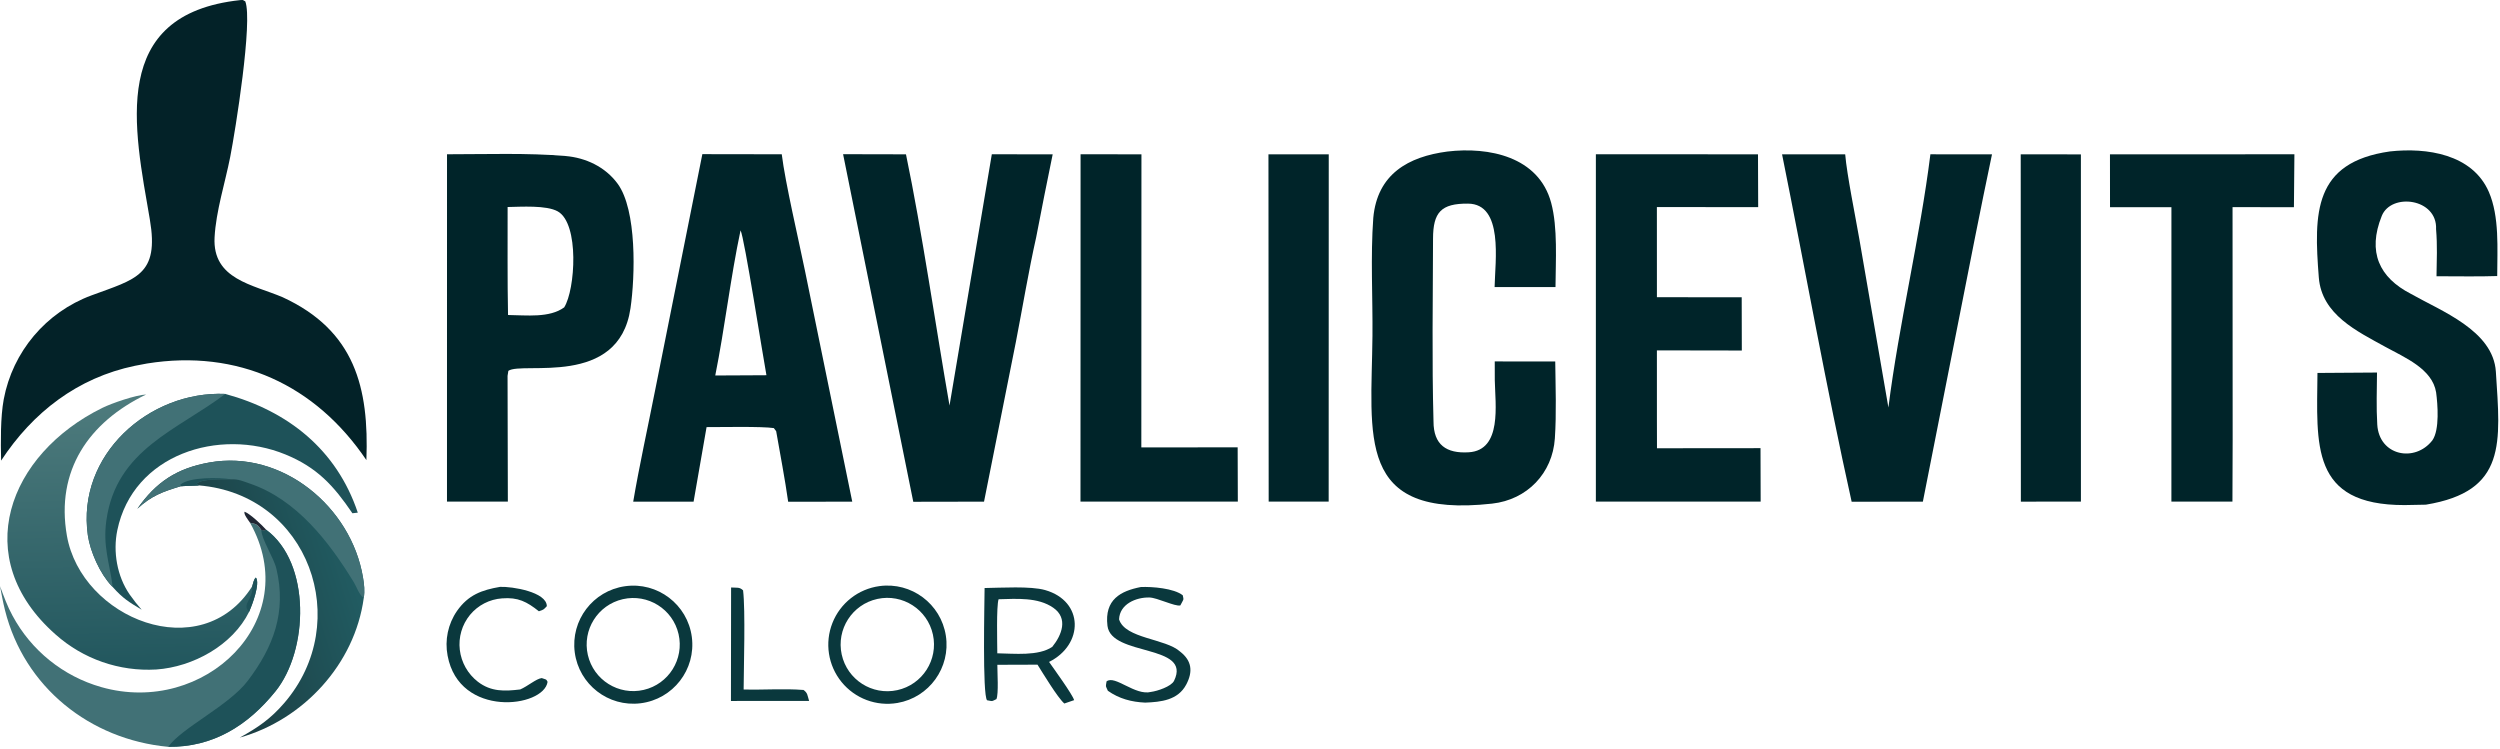
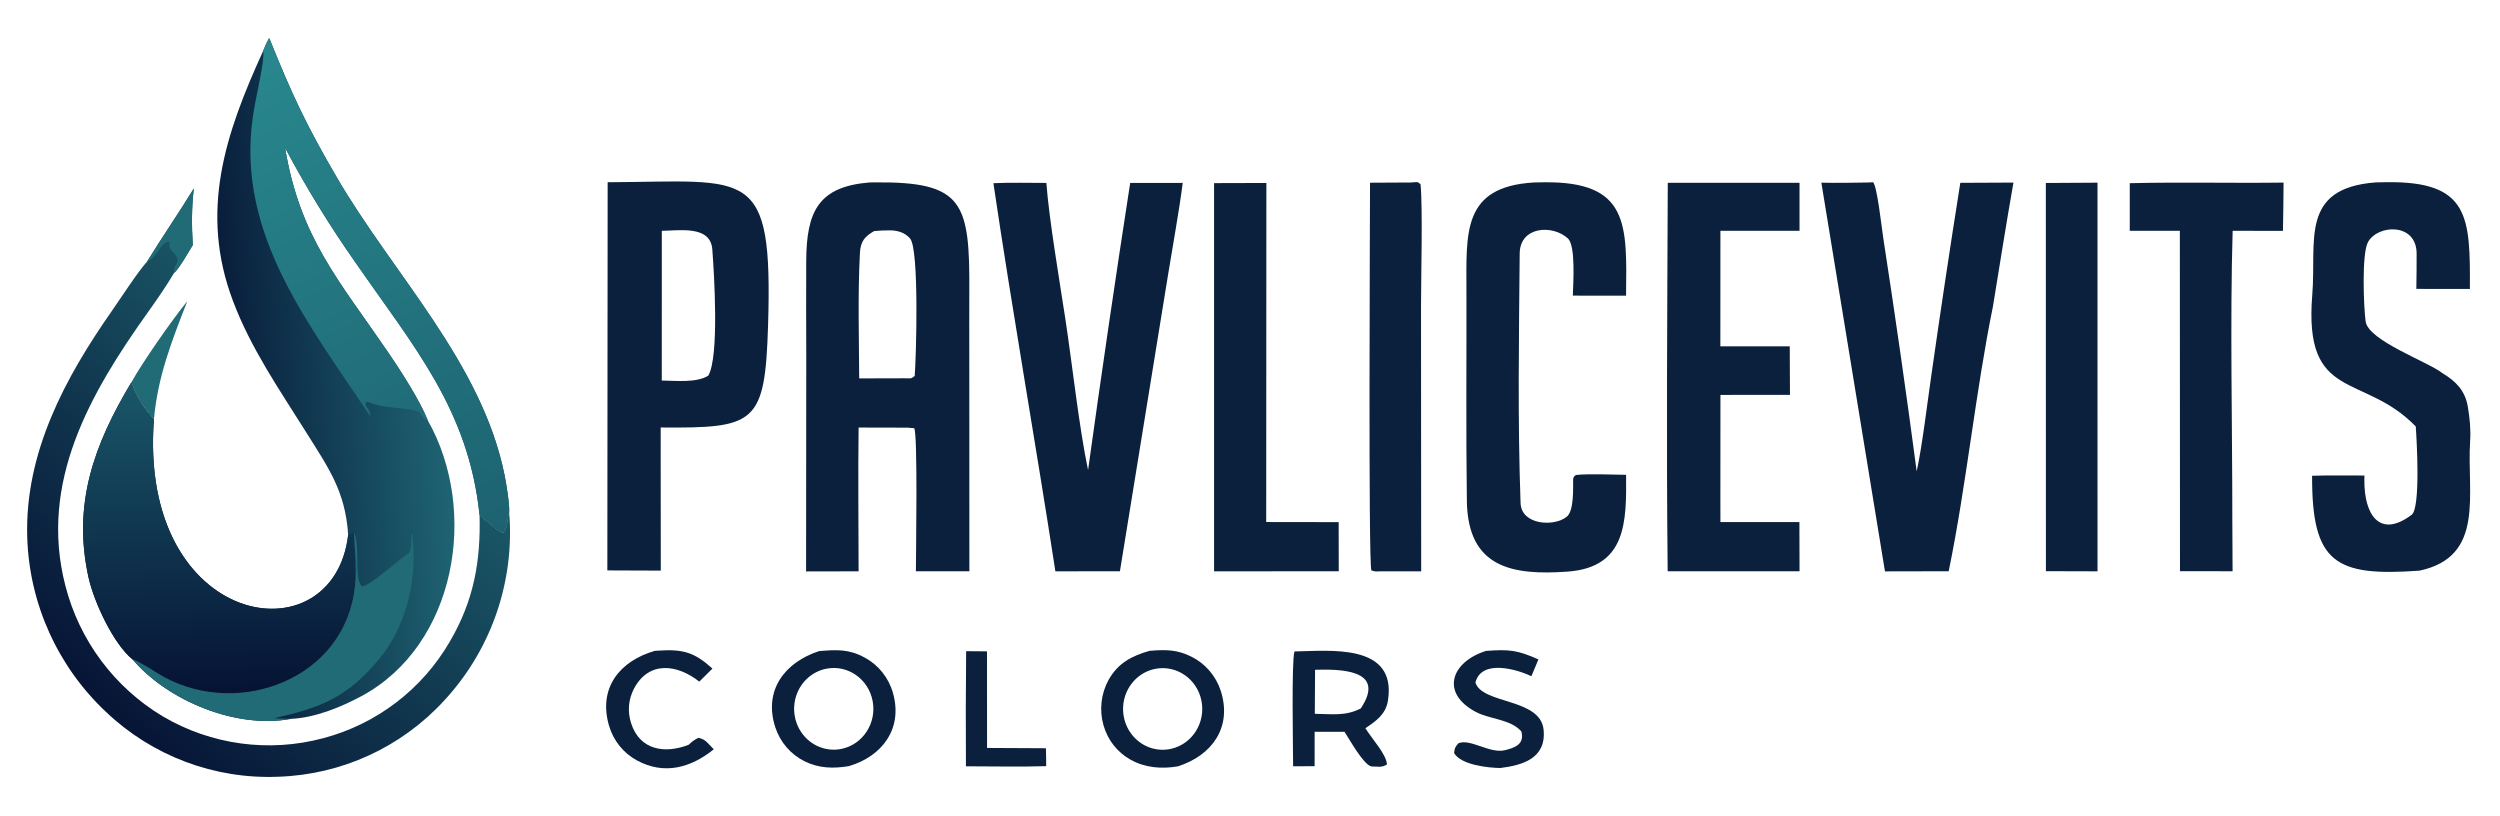
- <svg xmlns="http://www.w3.org/2000/svg" width="1095" height="328" viewBox="0 0 1095 328" fill="none">
-   <path d="M342.409 67.574C343.914 79.932 349.916 105.557 352.581 118.603L373.287 219.734L345.218 219.759C343.835 209.927 341.683 198.757 339.965 188.88L338.938 187.504C333.9 186.712 315.5 187.077 309.477 187.072L303.79 219.721L277.344 219.732C279.952 204.337 283.798 186.878 286.847 171.423L307.63 67.519L342.409 67.574ZM324.359 100.895C319.994 121.431 317.452 143.684 313.285 164.462L325.185 164.405L335.7 164.349C334.151 156.144 326.008 103.807 324.359 100.895Z" fill="#002429" />
-   <path d="M195.791 67.57C212.503 67.582 231.205 66.908 247.743 68.337C256.503 69.093 265.071 73.027 270.535 80.483C278.999 92.032 278.205 121.013 276.153 135.026C271.037 169.975 228.735 158.172 222.66 162.427L222.31 164.633L222.437 219.692L195.777 219.691L195.791 67.57ZM244.308 92.594C239.366 89.806 228.238 90.569 222.334 90.674C222.368 106.292 222.204 122.394 222.518 137.974C230.539 138.064 240.679 139.343 247.12 134.626C251.992 126.854 253.831 97.965 244.308 92.594Z" fill="#002429" />
-   <path d="M1046.8 66.324C1062.84 64.559 1082.88 67.446 1090.1 84.031C1094.82 94.891 1093.8 109.097 1093.78 120.907C1085.4 121.201 1075.68 120.979 1067.19 120.997C1067.3 114.049 1067.6 107.439 1067 100.399C1067.61 86.833 1047.35 84.328 1043.22 94.556C1036.81 110.452 1042.18 121.569 1055.86 128.646C1069.11 136.213 1092.03 144.706 1093.19 162.805C1095.17 193.862 1098.09 215.214 1062.54 221.047C1059.43 221.146 1056.31 221.205 1053.19 221.225C1011.78 221.296 1014.79 194.703 1015.05 163.353L1041.13 163.17C1041.07 170.808 1040.78 178.205 1041.24 185.949C1042.05 199.684 1057.76 202.71 1065.38 192.871C1068.62 188.252 1067.7 176.982 1067.02 171.87C1065.37 161.5 1053.1 156.519 1044.81 151.938C1032.46 145.105 1016.92 137.852 1015.64 121.55C1013.42 93.183 1013.32 71.097 1046.8 66.324Z" fill="#002429" />
-   <path d="M633.955 66.37C652.129 64.213 673.936 68.574 679.399 88.785C682.349 99.702 681.37 114.259 681.308 125.733L654.634 125.731C654.858 114.361 658.624 89.32 642.999 89.189C631.188 89.09 627.699 92.977 627.67 104.535C627.604 131.255 627.15 157.894 627.874 184.576C627.869 194.833 633.513 198.709 643.325 198.102C658.013 197.191 654.899 177.117 654.717 166.521L654.698 158.306L681.196 158.319C681.322 169.35 681.764 181.125 681.027 192.039C680.003 207.224 668.971 218.879 653.53 220.588C593.478 227.235 600.725 191.098 601.138 147.136C601.295 130.521 600.261 112.21 601.497 95.444C603.247 76.166 616.911 68.608 633.955 66.37Z" fill="#002429" />
-   <path d="M845.513 67.582L872.496 67.598C869.956 79.697 867.481 91.81 865.071 103.937L842.216 219.722L811.022 219.76C799.943 169.964 790.651 117.678 780.543 67.591L808.195 67.583C808.932 76.5 812.723 95.025 814.363 104.558L827.121 178.488C831.682 142.218 841.005 103.763 845.513 67.582Z" fill="#002429" />
-   <path d="M369.273 67.535L396.82 67.596C403.91 101.688 409.818 142.852 415.889 177.637L434.416 67.573L461.076 67.598C458.579 79.699 456.169 91.817 453.844 103.951C450.6 118.316 447.798 135.168 444.952 149.793L431.006 219.724L400.013 219.781L369.273 67.535Z" fill="#002429" />
-   <path d="M698.994 67.559L770.003 67.594L770.084 90.727L725.714 90.694L725.728 130.187L762.865 130.191L762.916 153.529L725.721 153.465L725.729 184.224L725.758 196.337L771.106 196.294L771.168 219.711H698.988L698.994 67.559Z" fill="#002429" />
-   <path d="M924.164 67.588L1004.95 67.582L1004.74 90.766L977.855 90.718L977.904 192.419L977.807 219.69L951.072 219.716L951.084 90.756L924.186 90.752L924.164 67.588Z" fill="#002429" />
-   <path d="M473.289 67.562L499.953 67.597L499.904 195.965L542.094 195.933L542.167 219.704L473.25 219.714L473.289 67.562Z" fill="#002429" />
-   <path d="M555.582 67.611L581.991 67.609L581.957 219.695L555.68 219.704L555.582 67.611Z" fill="#002429" />
-   <path d="M885.074 67.606L911.434 67.615L911.444 219.692L885.138 219.723L885.074 67.606Z" fill="#002429" />
-   <path d="M385.197 256.716C399.193 254.812 412.133 264.473 414.284 278.434C416.434 292.393 407.001 305.501 393.08 307.896C383.856 309.482 374.492 305.969 368.591 298.704C362.688 291.44 361.166 281.556 364.608 272.852C368.051 264.148 375.923 257.978 385.197 256.716ZM408.62 277.952C406.215 266.927 395.333 259.936 384.306 262.329C373.262 264.726 366.257 275.626 368.666 286.667C371.075 297.709 381.982 304.702 393.021 302.282C404.044 299.866 411.026 288.977 408.62 277.952Z" fill="#0A383D" />
-   <path d="M273.773 256.765C288.007 254.759 301.145 264.746 303.021 278.997C304.897 293.248 294.79 306.293 280.522 308.038C266.438 309.761 253.597 299.814 251.744 285.746C249.893 271.678 259.722 258.746 273.773 256.765ZM297.213 277.749C294.695 266.789 283.78 259.939 272.816 262.436C261.824 264.94 254.952 275.89 257.476 286.878C260.001 297.864 270.963 304.717 281.945 302.174C292.9 299.635 299.731 288.707 297.213 277.749Z" fill="#0A383D" />
-   <path d="M431.252 257.556C438.248 257.463 451.408 256.63 457.762 258.447C474.83 263.331 474.714 282.339 459.491 289.926C461.423 292.699 469.909 304.37 470.463 306.666L466.173 308.139C463.17 305.475 456.792 294.864 454.428 291.125L436.837 291.183C436.822 294.439 437.454 303.892 436.434 306.215C434.025 307.345 435.099 307.176 432.326 306.709C430.26 304.276 431.216 263.875 431.252 257.556ZM461.357 266.211C454.609 261.492 445.216 262.283 437.377 262.474C436.378 265.528 436.801 281.748 436.82 286.148C444.225 286.262 454.777 287.45 460.89 283.327C465.063 278.166 467.976 270.837 461.357 266.211Z" fill="#0A383D" />
-   <path d="M499.639 257.123C504.619 256.895 514.164 257.668 518.048 260.733C518.609 263.06 518.368 262.407 516.978 265.184C514.586 265.72 506.911 261.784 503.445 261.701C497.599 261.559 490.39 264.59 490.154 271.289C492.804 279.768 510.548 279.631 516.904 285.416C522.015 289.39 522.588 294.136 519.567 299.843C515.932 306.71 508.507 307.477 501.595 307.747C495.586 307.477 490.167 306.042 485.24 302.559C484.154 300.042 484.293 301.126 484.671 298.454C488.351 295.51 497.179 304.884 504.217 303.043C506.811 302.713 513.008 300.71 514.234 298.202C522.18 281.954 486.701 287.681 485.069 274.104C483.677 262.548 490.923 258.848 499.639 257.123Z" fill="#0A383D" />
-   <path d="M219.037 257.048C224.304 256.835 239.455 259.261 239.514 265.504C238.034 267.107 238.114 267.019 236.032 267.738C230.752 263.543 226.92 261.527 219.906 262.086C214.425 262.469 209.343 265.088 205.85 269.331C202.35 273.613 200.741 279.136 201.395 284.63C202.055 290.155 204.901 295.186 209.298 298.596C215.074 303.041 221.026 302.798 227.84 301.981C231.139 300.574 234.908 297.252 237.288 297C239.161 297.698 239.228 297.337 239.842 298.655C238.15 310.004 201.145 314.619 196.052 287.184C194.737 280.352 196.23 273.279 200.192 267.561C205.123 260.552 211.028 258.422 219.037 257.048Z" fill="#0A383D" />
-   <path d="M320.218 257.32C322.891 257.498 323.881 257.053 325.466 258.574C326.534 267.324 325.764 292.311 325.711 302C334.534 302.241 343.128 301.517 351.951 302.204C353.814 303.576 353.58 304.435 354.391 307.013L320.152 307.024L320.218 257.32Z" fill="#0A383D" />
-   <path d="M105.22 0.044C106.748 -0.003 106.029 -0.154 107.433 0.602C110.787 9.22 103.102 57.152 100.822 68.787C98.65 79.881 94.588 92.448 93.981 103.995C93.016 122.396 110.78 124.629 123.799 130.186C155.538 144.815 161.659 169.943 160.477 201.523C138.191 168.52 104.124 152.837 64.416 159.211C62.645 159.518 60.877 159.854 59.117 160.217C33.995 165.443 14.368 180.576 0.486 201.747C0.301 193.562 0.185 182.744 1.635 174.899C5.555 154.024 20.149 136.741 40.072 129.379C59.545 122.182 69.817 120.592 65.636 96.161C58.776 56.063 47.483 6.259 105.22 0.044Z" fill="#032228" />
-   <path d="M109.142 267.911C101.882 282.653 84.474 292.133 68.461 293.239C52.299 294.194 36.422 288.673 24.338 277.898C-13.752 244.298 3.74 198.924 44.757 178.684C49.118 176.532 59.504 173.003 64.023 172.785C38.773 184.983 24.36 206.187 29.293 234.577C35.604 270.901 88.051 292.211 110.456 256.822C110.806 255.636 111.173 253.644 112.07 252.972C114.084 255.39 110.314 265.299 109.142 267.911Z" fill="url(#paint0_linear_207_116)" />
-   <path d="M110.458 256.823C110.808 255.637 111.175 253.645 112.072 252.973C114.086 255.391 110.316 265.3 109.144 267.912C105.55 264.792 111.175 262.257 110.458 256.823Z" fill="#1E5259" />
-   <path d="M109.521 228.973C112.219 229.479 112.816 229.671 114.46 232.146C115.995 232.374 115.329 232.518 116.569 232.015C136.294 246.588 135.158 284.834 120.628 302.831C108.505 317.846 93.248 327.353 73.665 327.111C39.441 323.926 10.602 300.991 2.176 267.232C1.317 263.793 0.673 260.215 0 256.732C1.633 261.115 3.219 265.541 5.471 269.646C13.656 284.903 27.672 296.194 44.321 300.941C89.507 313.87 133.468 271.712 109.521 228.973Z" fill="#417176" />
-   <path d="M114.463 232.147C115.998 232.375 115.332 232.519 116.572 232.016C136.297 246.589 135.161 284.835 120.631 302.832C108.508 317.847 93.251 327.354 73.668 327.112C79.772 318.615 100.216 309.139 108.54 298.166C119.747 283.391 125.588 268.077 121.052 249.091C119.866 244.123 114.469 236.095 114.463 232.147Z" fill="#1E5259" />
-   <path d="M49.374 257.115L48.909 256.635C43.839 251.329 39.486 241.584 38.47 234.406C33.489 199.21 65.354 171.091 98.677 172.538C126.129 180.018 147.444 196.882 156.716 224.541L154.356 224.809C146.122 212.68 138.863 204.729 124.993 199.044C96.074 187.192 58.271 198.939 51.38 232.265C49.445 241.625 51.238 252.38 56.807 260.414C58.432 262.729 60.185 264.951 62.058 267.071C56.53 263.722 53.772 262.09 49.374 257.115Z" fill="#1E5259" />
-   <path d="M49.374 257.115L48.909 256.635C43.839 251.329 39.486 241.584 38.47 234.406C33.489 199.21 65.354 171.091 98.677 172.538C77.861 188.344 51.011 196.712 46.608 227.787C44.976 239.313 47.95 246.226 49.374 257.115Z" fill="#417176" />
-   <path d="M60.156 222.837C68.346 211.127 77.446 205.136 91.639 202.58C123.524 196.839 153.822 221.962 158.995 252.921C159.512 256.026 159.835 258.79 159.33 261.904C155.405 290.851 132.915 315.229 105.009 323.07C113.007 318.612 118.409 314.968 124.455 307.97C155.178 272.407 135.193 216.5 87.078 212.607L79.215 212.955C71.215 215.393 66.433 217.065 60.156 222.837Z" fill="url(#paint1_linear_207_116)" />
-   <path d="M60.156 222.837C68.346 211.127 77.446 205.136 91.639 202.58C123.524 196.839 153.822 221.962 158.995 252.921C159.512 256.026 159.835 258.79 159.33 261.904C157.127 260.312 156.362 257.293 154.956 254.994C144.117 237.256 129.896 218.778 109.475 211.815C106.44 210.78 104.554 209.841 101.396 209.936C97.477 209.99 88.992 209.506 86.146 211.76L87.078 212.607L79.215 212.955C71.215 215.393 66.433 217.065 60.156 222.837Z" fill="#417176" />
-   <path d="M79.215 212.954L78.969 212.278C83.09 208.771 96.097 209.176 101.396 209.935C97.477 209.989 88.992 209.505 86.146 211.759L87.078 212.606L79.215 212.954Z" fill="#1E5259" />
-   <path d="M109.522 228.973C108.808 227.863 106.589 225.195 107.115 224.125C109.442 224.939 114.871 230.056 116.57 232.015C115.33 232.518 115.996 232.374 114.461 232.146C112.817 229.671 112.22 229.479 109.522 228.973Z" fill="#1F2633" />
+ <svg xmlns="http://www.w3.org/2000/svg" width="1024" height="334" viewBox="0 0 1024 334" fill="none">
+   <path fill-rule="evenodd" clip-rule="evenodd" d="M358.04 74.709C394.789 74.303 397.265 82.848 397.027 120.076C396.977 128.105 397.028 137.003 397.023 145.105L397.057 233.991L375.152 233.994C375.159 227.044 375.969 177.444 374.447 175.388L371.841 175.169L351.681 175.123C351.438 194.522 351.67 214.57 351.679 234.016L330.176 234.06L330.246 145.364C330.222 132.556 330.149 119.579 330.229 106.779C330.357 86.586 335.211 76.454 356.147 74.731L358.04 74.709ZM364.593 94.358C362.407 94.341 360.222 94.437 358.046 94.648C354.153 96.893 352.474 98.839 352.219 103.695C351.342 120.415 351.832 138.307 351.932 154.996L370.247 154.947C373.012 154.897 372.925 155.389 374.662 153.994C375.301 145.889 376.524 102.161 372.793 97.731C370.695 95.239 367.651 94.377 364.593 94.358Z" fill="#0B203C" />
+   <path fill-rule="evenodd" clip-rule="evenodd" d="M248.894 74.645C307.17 74.377 316.599 67.602 314.598 133.338C313.366 173.809 309.355 175.39 270.622 175.1L270.618 189.279L270.661 233.726L248.77 233.639L248.894 74.645ZM291.761 102.141C291.006 92.193 278.234 94.486 271.078 94.54L271.06 155.864C276.929 155.937 285.288 156.883 290.114 153.873C294.645 146.129 292.526 112.233 291.761 102.141Z" fill="#0B203C" />
+   <path d="M462.925 74.933L484.444 74.915C482.922 86.795 480.392 100.413 478.464 112.376L458.719 233.995L432.283 234.009C424.107 180.824 414.796 128.392 406.898 75.039C413.403 74.7 421.939 74.937 428.597 74.925C429.626 89.329 434.11 115.807 436.371 130.633C439.167 148.965 441.977 175.09 445.674 192.54C451.111 153.291 456.861 114.087 462.925 74.933Z" fill="#0B203C" />
+   <path d="M764.8 74.757L767.254 74.66C768.876 76.421 770.756 93.273 771.352 97.272C776.269 129.151 780.845 161.082 785.077 193.061C787.419 182.247 789.439 164.918 791.097 153.596C794.835 127.327 798.784 101.091 802.944 74.887L824.71 74.785C821.736 91.639 819.059 108.744 816.285 125.648C809.199 160.333 805.39 199 798.186 233.983L772.082 234.035L746.031 74.826C752.301 74.977 758.529 74.847 764.8 74.757Z" fill="#0B203C" />
+   <path d="M973.105 74.707L977.431 74.624C1011.42 74.157 1011.83 88.716 1011.66 118.362L989.73 118.33C989.811 114.192 989.868 107.444 989.845 103.772C989.753 91.167 973.954 91.895 969.938 99.152C967.265 103.972 968.183 126.12 968.963 131.678C970.076 139.567 994.492 148.153 1000.52 152.913C1005.99 156.188 1009.72 160.078 1010.81 166.534C1011.63 171.392 1012.08 175.974 1011.77 180.627C1010.34 202.241 1018.08 227.934 991.061 233.738C956.583 236.233 946.888 230.729 947.037 194.872C953.921 194.645 961.528 194.787 968.47 194.771L968.447 196.659C968.332 210.759 974.654 220.771 987.814 210.856C991.554 208.036 989.868 179.745 989.489 174.671C967.919 152.461 943.503 164.875 947.106 120.774C948.907 98.755 941.782 77.093 973.105 74.707Z" fill="#0B203C" />
+   <path d="M628.439 74.732L632.279 74.665C667.435 74.216 666.353 92.06 666.035 121.119L644.237 121.088C644.354 116.126 645.48 100.739 642.214 97.67C635.989 91.928 622.568 92.632 622.468 103.821C622.166 137.826 621.6 172.082 622.825 206.049C623.151 215.116 636.6 215.84 641.745 211.649C644.781 209.175 644.307 199.924 644.362 196.167C644.658 195.043 644.5 195.553 645.436 194.565C650.204 193.992 660.825 194.41 666.049 194.484C666.193 213.582 666.334 232.406 642.023 234.136C619.558 235.736 601.206 232.638 600.829 205.23C600.44 176.956 600.718 148.096 600.655 119.767C600.653 95.323 598.735 76.428 628.439 74.732Z" fill="#0B203C" />
+   <path d="M683.116 74.883L737.086 74.875V94.534L704.683 94.539L704.659 141.859L733.084 141.847L733.17 161.738L704.694 161.754L704.671 206.958L704.691 213.845L737.039 213.834L737.091 233.977L683.079 233.982C682.512 181.251 682.933 127.655 683.116 74.883Z" fill="#0B203C" />
+   <path d="M872.348 75.036C892.967 74.522 914.524 75.07 935.352 74.789C935.339 81.353 935.194 87.988 935.097 94.556L914.497 94.544C913.379 131.117 914.381 175.32 914.358 212.401L914.464 233.985L892.921 233.95L892.867 94.537L872.35 94.543L872.348 75.036Z" fill="#0B203C" />
+   <path d="M497.281 75.007L518.709 74.945L518.638 213.822L548.317 213.865L548.351 233.997L497.286 234.011L497.281 75.007Z" fill="#0B203C" />
+   <path d="M837.973 74.951L859.134 74.82L859.143 234.014L838.005 233.955L837.973 74.951Z" fill="#0B203C" />
+   <path d="M578.025 74.751C580.59 74.642 580.374 74.186 581.857 75.459C582.795 85.059 582.053 114.009 582.05 125.747L582.117 234.025L565.199 234.019C563.477 234.104 563.449 234.18 561.716 233.651C560.435 230.978 561.152 87.663 561.163 74.84L578.025 74.751Z" fill="#0B203C" />
+   <path fill-rule="evenodd" clip-rule="evenodd" d="M335.534 266.683C342.676 266.122 347.626 265.782 354.193 269.346C359.85 272.392 364.041 277.666 365.79 283.943C369.87 298.56 361.288 309.79 347.736 313.798C341.349 314.872 335.384 314.741 329.451 311.771C323.815 308.949 319.526 303.936 317.548 297.857C312.62 282.645 321.6 271.183 335.534 266.683ZM357.441 287.177C355.761 278.172 347.36 272.24 338.607 273.878C332.862 274.952 328.12 279.125 326.189 284.806C324.258 290.486 325.437 296.798 329.274 301.334C333.112 305.87 339.018 307.931 344.739 306.731C353.456 304.904 359.121 296.183 357.441 287.177Z" fill="#0B203C" />
+   <path fill-rule="evenodd" clip-rule="evenodd" d="M470.857 266.584C477.303 266.057 482.106 265.99 488.068 269.01C493.723 271.835 498.03 276.859 500.021 282.953C504.829 297.965 496.347 309.49 482.437 313.904C475.796 315.03 469.012 314.517 463.033 311.146C457.629 308.127 453.641 303.019 451.963 296.971C450.224 290.752 450.992 284.081 454.095 278.441C458.001 271.509 463.647 268.647 470.857 266.584ZM492.11 287.018C490.333 278.114 481.978 272.307 473.304 273.945C467.523 275.038 462.766 279.271 460.875 285.007C458.982 290.743 460.25 297.086 464.186 301.585C468.122 306.084 474.112 308.035 479.842 306.685C488.438 304.659 493.889 295.922 492.11 287.018Z" fill="#0B203C" />
+   <path fill-rule="evenodd" clip-rule="evenodd" d="M530.223 266.834C544.238 266.65 572.382 263.154 568.478 287.105C567.578 292.625 563.497 295.448 559.249 298.28C562.075 302.766 567.94 309.097 568.094 313.124C565.84 314.498 564.718 313.964 561.725 313.934C558.503 313.232 552.933 303.165 550.714 299.742L538.473 299.735L538.469 313.838L529.659 313.863C529.662 307.517 528.944 270.594 530.223 266.834ZM557.387 290.17C568.219 273.833 548.099 274.109 538.653 274.341L538.546 292.369C545.636 292.475 551.143 293.392 557.387 290.17Z" fill="#0B203C" />
+   <path d="M608.729 266.605C618.19 265.916 621.498 266.262 630.139 270.091L627.262 276.968C621.156 274.074 606.801 269.937 604.328 279.555C607.09 288.503 630.951 285.885 632.258 298.875C633.447 310.681 623.553 313.452 614.531 314.58C609.475 314.514 598.408 313.319 595.597 308.444C595.867 306.271 595.933 306.218 597.318 304.473C602.014 302.334 610.283 308.774 616.306 307.303C620.243 306.34 624.552 305.007 623.162 299.606C618.763 294.552 610.177 294.632 604.51 291.619C589.656 283.72 594.637 270.932 608.729 266.605Z" fill="#0B203C" />
+   <path d="M268.155 266.601C268.806 266.552 269.458 266.508 270.111 266.469C279.852 265.875 284.531 267.246 291.813 273.851L286.425 279.188C277.517 272.163 265.843 270.427 259.671 282.087C257.391 286.425 256.968 291.534 258.501 296.201C262.084 307.43 272.471 308.782 282.026 305.084C283.775 303.543 284.056 303.236 286.09 302.196C289.205 302.933 289.669 304.274 292.368 306.903C282.946 314.53 271.992 317.539 260.833 311.432C255.358 308.467 251.27 303.384 249.48 297.317C244.884 281.756 253.915 270.729 268.155 266.601Z" fill="#0B203C" />
+   <path d="M395.731 266.723L404.277 266.793L404.299 306.358L428.408 306.482C428.517 308.703 428.488 311.56 428.521 313.813C418.237 314.168 406.079 313.862 395.643 313.88C395.544 298.161 395.574 282.442 395.731 266.723Z" fill="#0B203C" />
+   <path d="M107.82 20.802C108.611 18.886 109.159 17.373 110.286 15.598C119.422 38.384 125.383 51.117 137.966 72.686C161.287 112.661 197.476 148.681 206.711 194.788C207.375 198.102 208.834 206.889 208.55 209.957C207.249 213.801 208.452 214.93 206.156 218.199C204.07 217.959 198.547 212.719 196.421 210.948C191.957 167.875 169.604 142.191 145.623 107.548C135.037 92.479 125.395 76.767 116.752 60.503C122.87 97.239 138.66 114.626 159.078 144.447C164.029 151.678 172.049 164.133 175.252 172.236C196.194 209.284 186.85 264.322 147.992 285.172C139.455 289.753 128.94 294.01 119.173 294.444C96.864 298.663 68.754 287.102 54.256 270.049C46.529 263.844 38.547 246.674 36.317 236.745C29.514 206.461 38.612 181.913 53.852 156.536L54.299 157.844C56.037 162.925 59.385 167.793 63.049 171.752C56.551 257.553 136.604 270.468 142.607 219.096C141.442 201.142 134.566 191.693 125.3 176.897C114.331 159.384 102.841 142.86 95.464 123.381C81.54 86.616 92.238 54.84 107.82 20.802Z" fill="url(#paint0_linear_204_96)" />
+   <path d="M53.852 156.535L54.299 157.843C56.037 162.924 59.385 167.792 63.049 171.751C56.551 257.552 136.604 270.467 142.607 219.094L144.946 217.993C145.405 226.552 146.432 234.938 144.92 243.601C138.508 280.307 94.285 294.357 64.532 275.749C61.985 274.155 56.888 270.859 54.256 270.048C46.529 263.843 38.547 246.673 36.317 236.744C29.514 206.46 38.612 181.912 53.852 156.535Z" fill="url(#paint1_linear_204_96)" />
+   <path d="M107.82 20.802C108.61 18.886 109.159 17.373 110.286 15.598C119.421 38.384 125.383 51.117 137.966 72.686C161.286 112.661 197.475 148.681 206.711 194.788C207.375 198.102 208.834 206.889 208.549 209.957C207.249 213.801 208.452 214.929 206.156 218.199C204.07 217.959 198.547 212.719 196.42 210.948C191.956 167.875 169.603 142.191 145.623 107.548C135.036 92.479 125.394 76.767 116.752 60.503C122.87 97.239 138.66 114.626 159.078 144.447C164.028 151.678 172.048 164.133 175.252 172.236L173.754 171.782C173.326 171.046 171.912 168.599 171.268 168.418C165.905 166.918 158.76 167.245 153.468 165.616C151.846 165.116 152.096 164.988 150.032 164.562C148.854 166.638 151.302 166.526 151.727 170.283C151.592 170.203 151.457 170.122 151.322 170.041C126.638 132.779 96.848 96.017 103.505 48.233C104.769 39.159 108.522 25.009 107.82 20.802Z" fill="url(#paint2_linear_204_96)" />
+   <path d="M144.948 217.992C147.828 224.014 144.774 237.001 148.311 240.201C151.353 240.157 163.948 228.761 167.293 226.608C168.939 225.548 168.406 221.004 168.394 218.63L168.876 218.997C171.125 236.174 166.708 255.939 155.786 269.336C142.402 285.751 131.52 289.806 112.322 294.18L119.175 294.443C96.866 298.661 68.756 287.1 54.258 270.048C56.89 270.859 61.987 274.154 64.534 275.749C94.287 294.356 138.51 280.307 144.922 243.601C146.434 234.938 145.407 226.552 144.948 217.992Z" fill="#216B77" />
+   <path d="M79.4 77.172C78.475 85.291 78.473 92.167 78.973 100.359C77.729 102.412 72.917 110.752 71.339 111.726C68.245 117.011 64.335 122.643 60.755 127.655C36.946 160.993 15.839 197.548 26.773 239.882C32.505 262.334 46.882 281.602 66.761 293.475C86.532 305.093 110.125 308.306 132.276 302.396C154.218 296.636 172.952 282.337 184.31 262.68C194.058 245.977 196.926 229.966 196.422 210.946C198.548 212.718 204.072 217.958 206.157 218.198C208.453 214.928 207.251 213.8 208.551 209.956C208.658 210.976 208.734 211.999 208.777 213.024C210.157 240.291 200.47 266.958 181.918 286.969C164.395 306.071 139.928 317.309 114.036 318.148C87.885 319.242 62.409 309.669 43.434 291.62C23.603 273.01 11.988 247.263 11.153 220.065C10.097 185.491 26.639 154.745 45.854 127.307C49.06 122.731 56.8 110.806 60.208 107.196C66.434 97.087 73.207 87.295 79.4 77.172Z" fill="url(#paint3_linear_204_96)" />
+   <path d="M79.399 77.172C78.473 85.291 78.472 92.167 78.972 100.359C77.728 102.412 72.916 110.752 71.338 111.726C70.93 108.699 73.583 107.562 72.406 105.358C70.507 101.801 69.142 103.07 69.392 98.964C65.539 99.074 64.619 105.35 60.207 107.196C66.433 97.087 73.206 87.295 79.399 77.172Z" fill="#216B77" />
+   <path d="M53.852 156.533C58.083 148.79 70.689 130.689 76.715 123.379C70.341 139.747 64.68 153.939 63.049 171.748C59.385 167.79 56.037 162.922 54.299 157.841L53.852 156.533Z" fill="#216B77" />
  <defs>
-     <linearGradient id="paint0_linear_207_116" x1="56.813" y1="291.675" x2="54.393" y2="175.149" gradientUnits="userSpaceOnUse">
-       <stop stop-color="#22575E" />
-       <stop offset="1" stop-color="#4E7B7D" />
+     <linearGradient id="paint0_linear_204_96" x1="94.835" y1="160.762" x2="180.339" y2="154.636" gradientUnits="userSpaceOnUse">
+       <stop stop-color="#091E3C" />
+       <stop offset="1" stop-color="#1E6372" />
    </linearGradient>
-     <linearGradient id="paint1_linear_207_116" x1="93.303" y1="268.09" x2="153.326" y2="249.575" gradientUnits="userSpaceOnUse">
-       <stop stop-color="#1C3F44" />
-       <stop offset="1" stop-color="#215B61" />
+     <linearGradient id="paint1_linear_204_96" x1="90.036" y1="282.215" x2="88.832" y2="158.743" gradientUnits="userSpaceOnUse">
+       <stop stop-color="#061335" />
+       <stop offset="1" stop-color="#195667" />
+     </linearGradient>
+     <linearGradient id="paint2_linear_204_96" x1="195.662" y1="222.91" x2="101.539" y2="24.793" gradientUnits="userSpaceOnUse">
+       <stop stop-color="#1D6271" />
+       <stop offset="1" stop-color="#28878D" />
+     </linearGradient>
+     <linearGradient id="paint3_linear_204_96" x1="38.18" y1="284.718" x2="149.498" y2="164.565" gradientUnits="userSpaceOnUse">
+       <stop stop-color="#071536" />
+       <stop offset="1" stop-color="#195565" />
    </linearGradient>
  </defs>
</svg>
